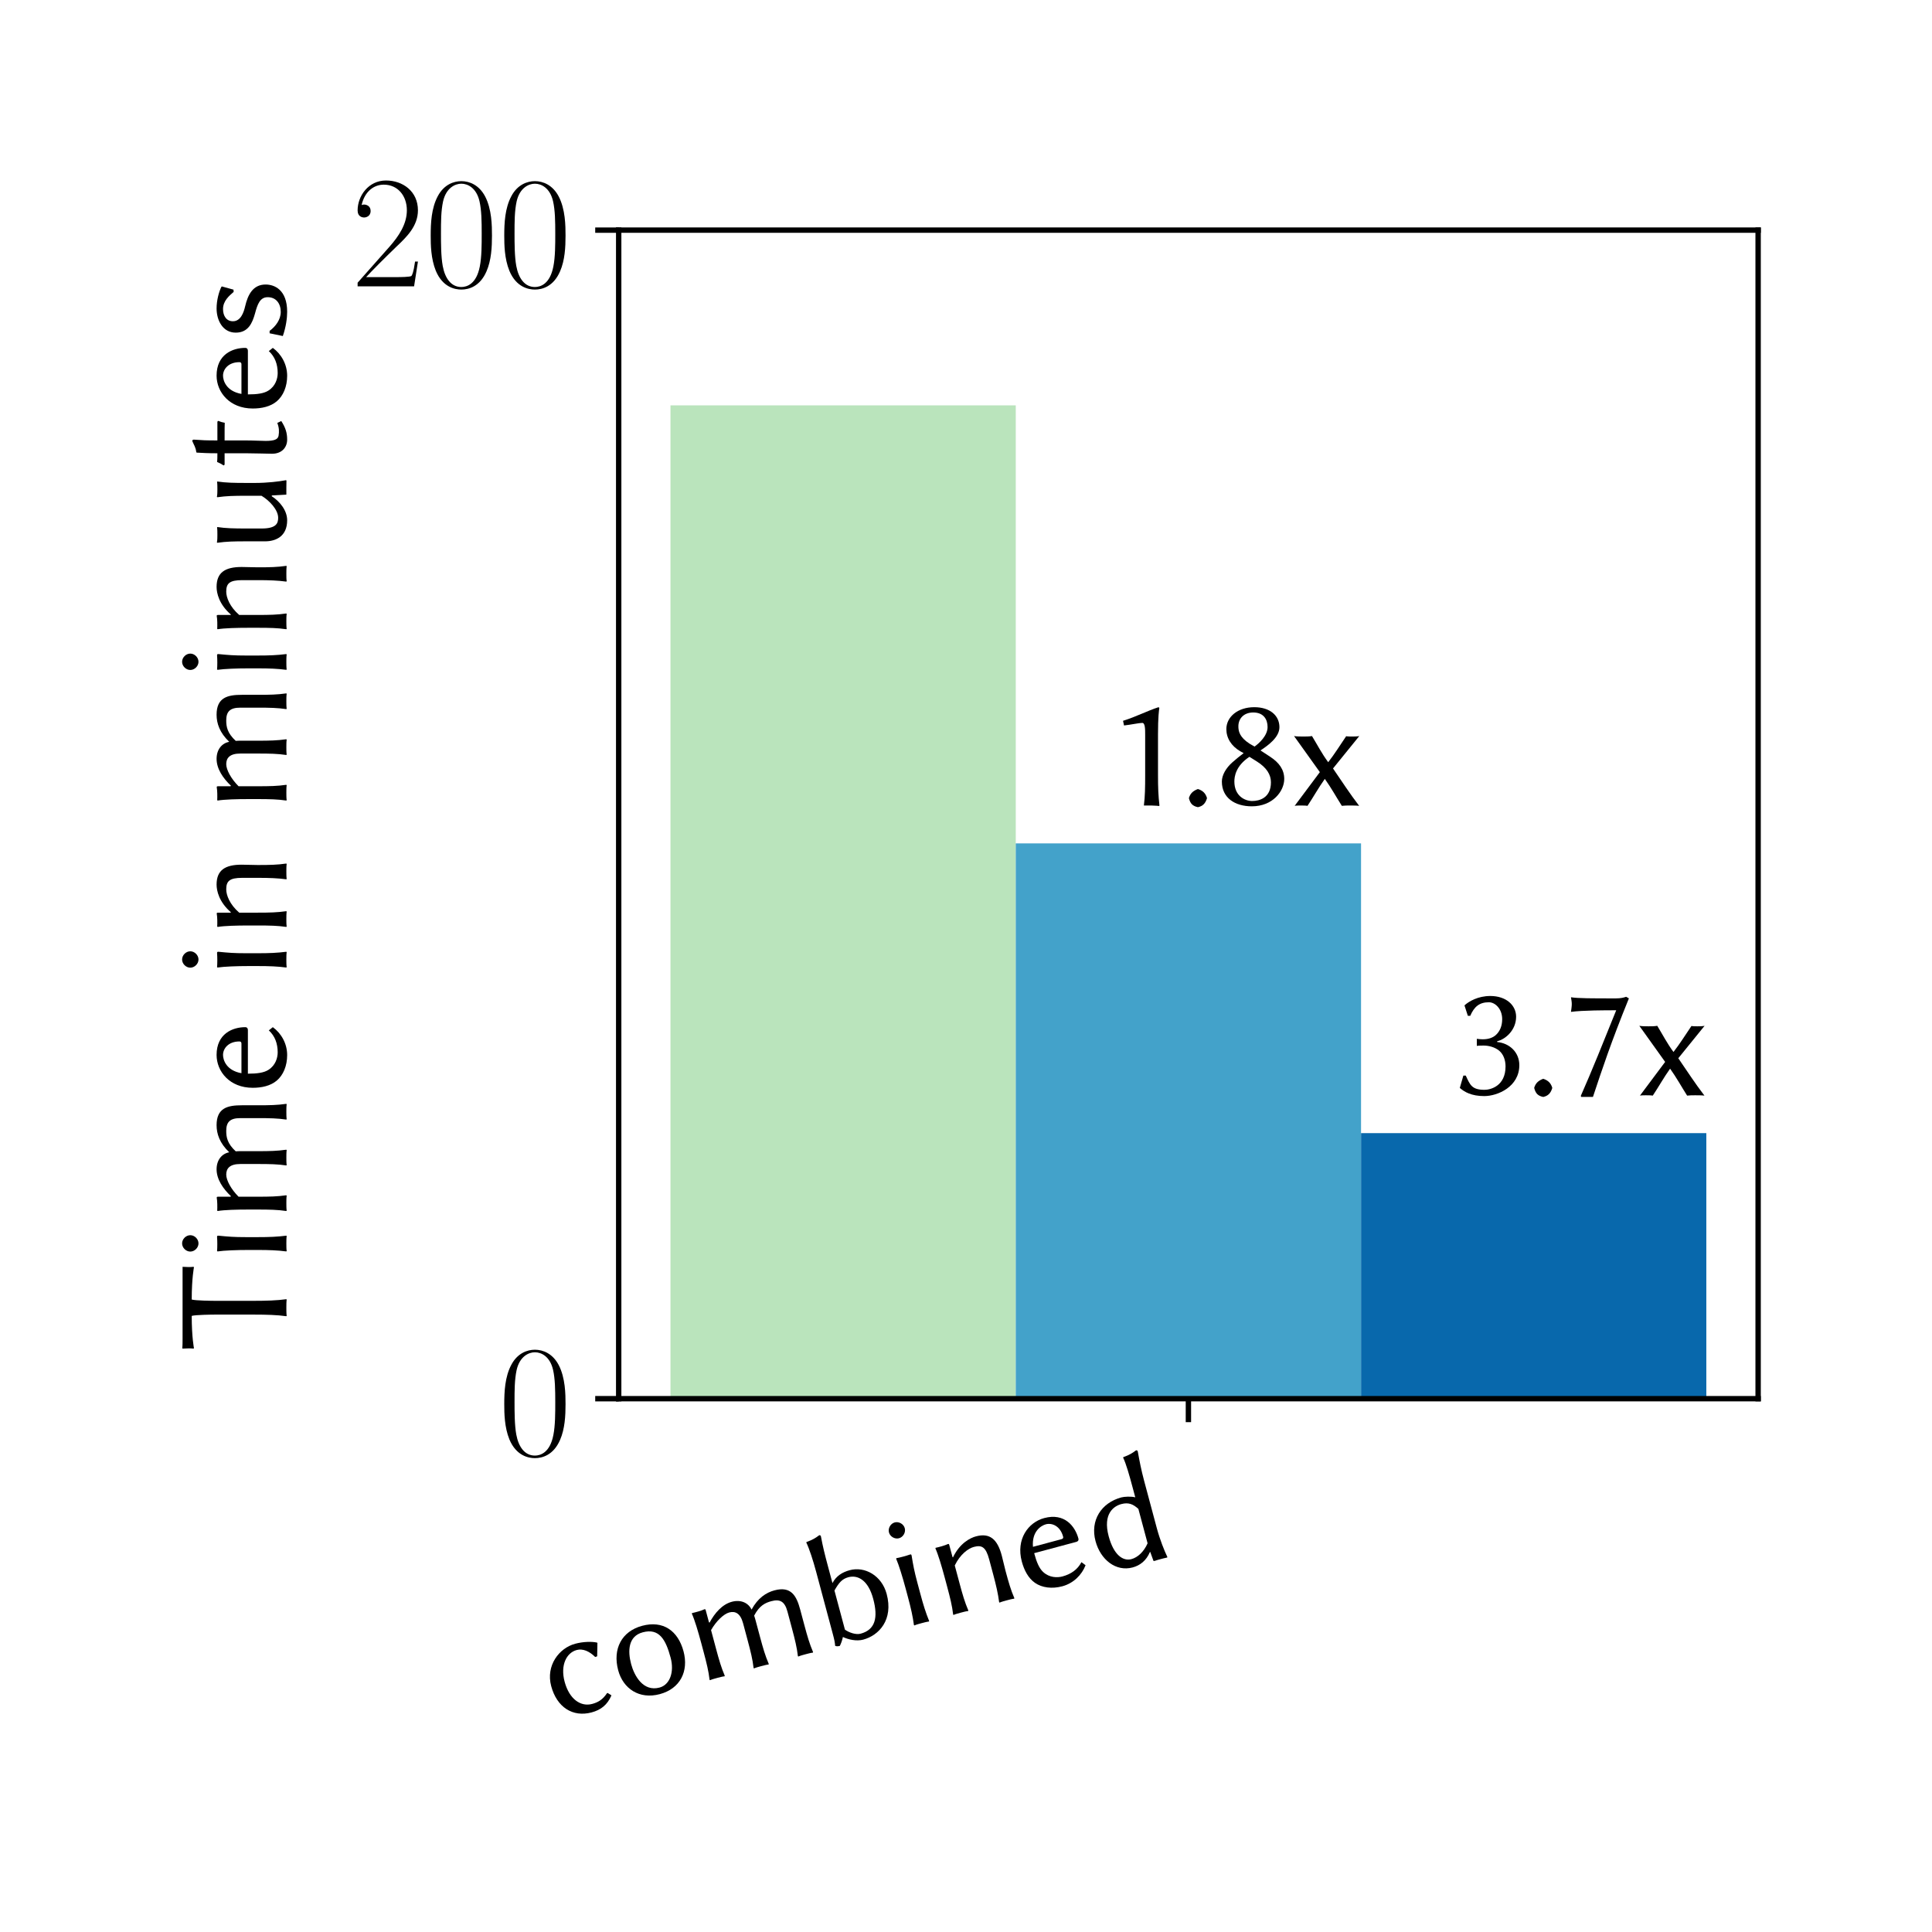
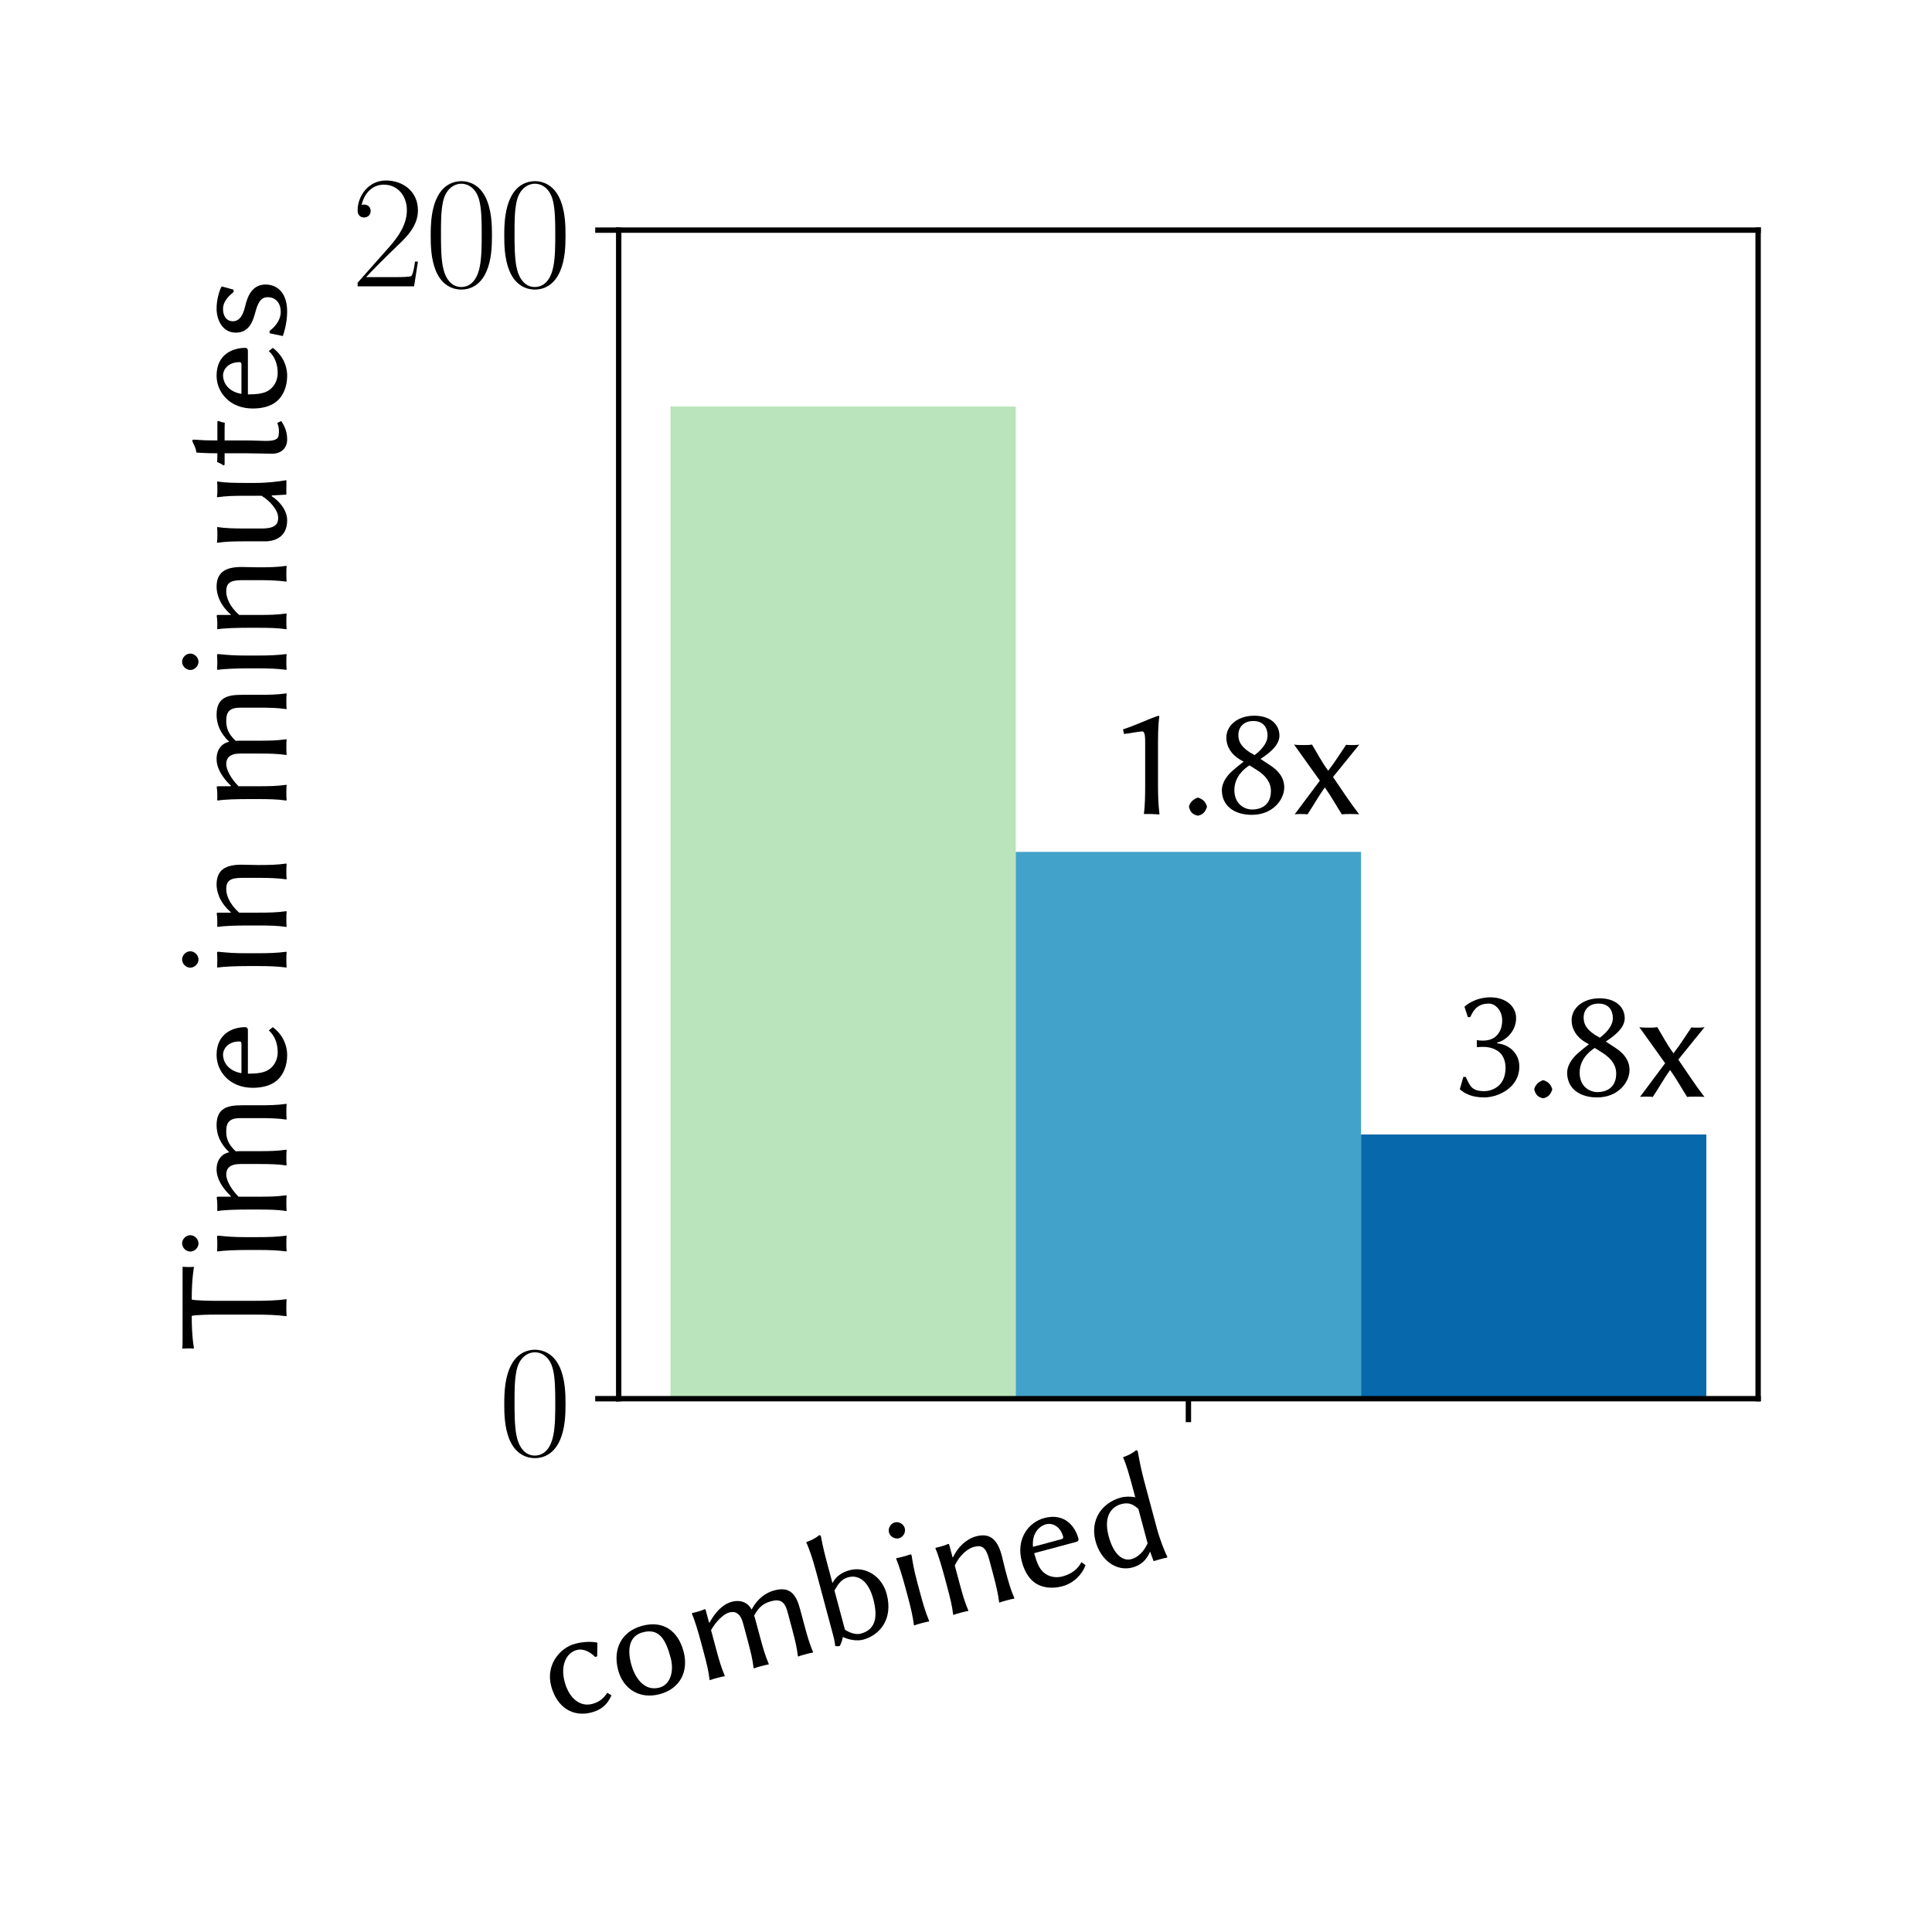
<svg xmlns="http://www.w3.org/2000/svg" xmlns:xlink="http://www.w3.org/1999/xlink" width="288pt" height="288pt" viewBox="0 0 288 288" version="1.1">
  <defs>
    <style type="text/css">*{stroke-linejoin: round; stroke-linecap: butt}</style>
  </defs>
  <g id="figure_1">
    <g id="patch_1">
      <path d="M 0 288  L 288 288  L 288 0  L 0 0  z " style="fill: #ffffff" />
    </g>
    <g id="axes_1">
      <g id="patch_2">
        <path d="M 92.227 208.5  L 262.08 208.5  L 262.08 34.304  L 92.227 34.304  z " style="fill: #ffffff" />
      </g>
      <g id="patch_3">
-         <path d="M 99.948 208.5  L 151.418 208.5  L 151.418 60.429  L 99.948 60.429  z " clip-path="url(#p533d989ad4)" style="fill: #bae4bc" />
+         <path d="M 99.948 208.5  L 151.418 208.5  L 151.418 60.59  L 99.948 60.59  z " clip-path="url(#pb427ff496a)" style="fill: #bae4bc" />
      </g>
      <g id="patch_4">
-         <path d="M 151.418 208.5  L 202.889 208.5  L 202.889 125.719  L 151.418 125.719  z " clip-path="url(#p533d989ad4)" style="fill: #43a2ca" />
+         <path d="M 151.418 208.5  L 202.889 208.5  L 202.889 126.989  L 151.418 126.989  z " clip-path="url(#pb427ff496a)" style="fill: #43a2ca" />
      </g>
      <g id="patch_5">
-         <path d="M 202.889 208.5  L 254.359 208.5  L 254.359 168.915  L 202.889 168.915  z " clip-path="url(#p533d989ad4)" style="fill: #0868ac" />
+         <path d="M 202.889 208.5  L 254.359 208.5  L 254.359 169.114  L 202.889 169.114  z " clip-path="url(#pb427ff496a)" style="fill: #0868ac" />
      </g>
      <g id="matplotlib.axis_1">
        <g id="xtick_1">
          <g id="line2d_1">
            <defs>
-               <path id="m0e1def99a7" d="M 0 0  L 0 3.5  " style="stroke: #000000; stroke-width: 0.8" />
+               <path id="me76cf6a8a3" d="M 0 0  L 0 3.5  " style="stroke: #000000; stroke-width: 0.8" />
            </defs>
            <g>
-               <use xlink:href="#m0e1def99a7" x="177.154" y="208.5" style="stroke: #000000; stroke-width: 0.8" />
+               <use xlink:href="#me76cf6a8a3" x="177.154" y="208.5" style="stroke: #000000; stroke-width: 0.8" />
            </g>
          </g>
          <g id="text_1">
            <g transform="translate(82.64091 256.6294) rotate(-15) scale(0.24 -0.24)">
              <defs>
                <path id="LinBiolinumT-63" d="M 1600 2527  C 1850 2527 2074 2352 2240 2066  L 2323 2073  L 2470 2585  L 2458 2604  C 2259 2707 1926 2784 1606 2784  C 941 2784 243 2250 243 1398  C 243 526 749 -32 1530 -32  C 1914 -32 2214 95 2470 420  L 2349 551  L 2323 551  C 2080 339 1875 289 1638 289  C 1171 289 806 700 806 1429  C 806 2116 1178 2527 1600 2527  z " transform="scale(0.015625)" />
                <path id="LinBiolinumT-6f" d="M 243 1316  C 243 563 749 -32 1600 -32  C 2445 -32 2957 551 2957 1373  C 2957 2226 2490 2784 1626 2784  C 787 2784 243 2207 243 1316  z M 1581 2527  C 2259 2527 2394 2015 2394 1260  C 2394 668 2086 224 1658 224  C 979 224 806 942 806 1423  C 806 1966 979 2527 1581 2527  z " transform="scale(0.015625)" />
                <path id="LinBiolinumT-6d" d="M 1037 2231  L 1037 2717  C 1037 2765 1030 2778 998 2778  C 858 2752 627 2752 480 2759  L 467 2739  C 512 2466 525 1981 525 1503  L 525 1152  C 525 675 518 350 467 6  L 480 -13  C 557 0 704 0 781 0  C 858 0 1005 0 1082 -13  L 1094 6  C 1043 366 1037 662 1037 1142  L 1037 1907  C 1338 2209 1696 2399 1920 2399  C 2163 2399 2342 2260 2342 1837  L 2342 1142  C 2342 668 2336 347 2285 6  L 2298 -13  C 2374 0 2522 0 2598 0  C 2675 0 2822 0 2899 -13  L 2912 6  C 2861 366 2854 662 2854 1142  L 2854 1780  C 2854 1868 2854 1944 2848 2020  C 3155 2355 3411 2399 3661 2399  C 4006 2399 4173 2260 4173 1837  L 4173 1142  C 4173 668 4166 347 4115 6  L 4128 -13  C 4205 0 4352 0 4429 0  C 4506 0 4653 0 4730 -13  L 4742 6  C 4691 367 4685 664 4685 1144  L 4685 1778  C 4685 2341 4582 2784 3891 2784  C 3546 2784 3174 2662 2810 2279  C 2752 2586 2490 2784 2131 2784  C 1734 2784 1357 2529 1056 2210  L 1037 2231  z " transform="scale(0.015625)" />
                <path id="LinBiolinumT-62" d="M 1037 542  L 1037 2159  C 1286 2408 1446 2527 1709 2527  C 2099 2527 2445 2215 2445 1435  C 2445 661 2208 224 1600 224  C 1402 224 1165 386 1037 542  z M 1037 3176  C 1037 3650 1043 3989 1075 4381  C 1075 4425 1056 4445 1018 4445  C 858 4381 723 4336 461 4316  L 448 4297  C 499 4025 525 3558 525 3077  L 525 493  C 525 247 518 158 493 19  C 531 -19 608 -32 672 -32  C 742 45 819 153 883 280  C 1069 121 1363 -32 1638 -32  C 2291 -32 3014 420 3014 1486  C 3014 2250 2458 2784 1837 2784  C 1530 2784 1254 2701 1037 2465  L 1037 3176  z " transform="scale(0.015625)" />
                <path id="LinBiolinumT-69" d="M 512 3833  C 512 3660 666 3506 838 3506  C 1011 3506 1165 3660 1165 3833  C 1165 4006 1011 4160 838 4160  C 666 4160 512 4006 512 3833  z M 576 1506  L 576 1155  C 576 676 563 351 518 6  L 531 -13  C 608 0 755 0 832 0  C 909 0 1056 0 1133 -13  L 1146 6  C 1101 370 1088 670 1088 1155  L 1088 1609  C 1088 2088 1107 2318 1146 2707  C 1146 2759 1139 2765 1088 2765  C 941 2752 666 2752 531 2765  L 518 2745  C 557 2471 576 1985 576 1506  z " transform="scale(0.015625)" />
                <path id="LinBiolinumT-6e" d="M 2944 1144  C 2944 1348 2957 1581 2957 1784  C 2957 2442 2739 2784 2163 2784  C 1920 2784 1466 2688 1056 2210  L 1043 2231  L 1043 2717  C 1043 2765 1037 2778 1005 2778  C 864 2752 634 2752 486 2759  L 474 2739  C 518 2466 531 1981 531 1503  L 531 1152  C 531 675 525 350 474 6  L 486 -13  C 563 0 710 0 787 0  C 864 0 1011 0 1088 -13  L 1101 6  C 1050 366 1043 662 1043 1142  L 1043 1881  C 1370 2260 1741 2399 1971 2399  C 2298 2399 2432 2273 2432 1761  L 2432 1142  C 2432 668 2419 347 2374 6  L 2387 -13  C 2464 0 2611 0 2688 0  C 2765 0 2912 0 2989 -13  L 3002 6  C 2950 367 2944 664 2944 1144  z " transform="scale(0.015625)" />
                <path id="LinBiolinumT-65" d="M 800 1792  C 909 2399 1331 2527 1530 2527  C 1786 2527 2067 2311 2067 1874  C 2067 1821 2042 1792 1978 1792  L 800 1792  z M 2509 700  C 2285 456 1984 346 1632 346  C 1414 346 1114 431 934 715  C 819 895 781 1160 781 1535  L 2522 1535  C 2592 1535 2637 1572 2637 1638  C 2637 2147 2374 2784 1530 2784  C 870 2784 218 2263 218 1341  C 218 984 294 633 506 382  C 723 124 1094 -32 1523 -32  C 1984 -32 2394 205 2637 540  L 2509 700  z " transform="scale(0.015625)" />
                <path id="LinBiolinumT-64" d="M 2310 744  C 2080 457 1786 301 1523 301  C 1178 301 883 638 883 1417  C 883 2352 1395 2527 1702 2527  C 2003 2527 2157 2402 2310 2165  L 2310 744  z M 2310 384  L 2323 384  L 2355 12  C 2355 -1 2374 -7 2413 -7  C 2496 0 2541 0 2637 0  C 2714 0 2835 0 2918 -7  L 2931 12  C 2880 285 2822 754 2822 1230  L 2822 3187  C 2822 3656 2848 3986 2880 4381  C 2880 4425 2861 4445 2822 4445  C 2662 4381 2528 4336 2266 4316  L 2253 4297  C 2304 4021 2310 3547 2310 3060  L 2310 2643  C 2163 2726 1901 2784 1773 2784  C 941 2784 326 2219 326 1366  C 326 595 794 -32 1485 -32  C 1792 -32 2080 89 2310 384  z " transform="scale(0.015625)" />
              </defs>
              <use xlink:href="#LinBiolinumT-63" transform="scale(0.996264)" />
              <use xlink:href="#LinBiolinumT-6f" transform="translate(42.73971 0) scale(0.996264)" />
              <use xlink:href="#LinBiolinumT-6d" transform="translate(92.5529 0) scale(0.996264)" />
              <use xlink:href="#LinBiolinumT-62" transform="translate(172.9514 0) scale(0.996264)" />
              <use xlink:href="#LinBiolinumT-69" transform="translate(223.1631 0) scale(0.996264)" />
              <use xlink:href="#LinBiolinumT-6e" transform="translate(249.066 0) scale(0.996264)" />
              <use xlink:href="#LinBiolinumT-65" transform="translate(302.7646 0) scale(0.996264)" />
              <use xlink:href="#LinBiolinumT-64" transform="translate(348.5927 0) scale(0.996264)" />
            </g>
          </g>
        </g>
      </g>
      <g id="matplotlib.axis_2">
        <g id="ytick_1">
          <g id="line2d_2">
            <defs>
-               <path id="mdd46154630" d="M 0 0  L -3.5 0  " style="stroke: #000000; stroke-width: 0.8" />
+               <path id="mbbeb2d1de1" d="M 0 0  L -3.5 0  " style="stroke: #000000; stroke-width: 0.8" />
            </defs>
            <g>
-               <use xlink:href="#mdd46154630" x="92.227" y="208.5" style="stroke: #000000; stroke-width: 0.8" />
+               <use xlink:href="#mbbeb2d1de1" x="92.227" y="208.5" style="stroke: #000000; stroke-width: 0.8" />
            </g>
          </g>
          <g id="text_2">
            <g transform="translate(74.26139 216.8839) scale(0.24 -0.24)">
              <defs>
                <path id="CMR17-30" d="M 2688 2025  C 2688 2416 2682 3080 2413 3591  C 2176 4039 1798 4198 1466 4198  C 1158 4198 768 4058 525 3597  C 269 3118 243 2524 243 2025  C 243 1661 250 1106 448 619  C 723 -39 1216 -128 1466 -128  C 1760 -128 2208 -7 2470 600  C 2662 1042 2688 1559 2688 2025  z M 1466 -26  C 1056 -26 813 325 723 812  C 653 1188 653 1738 653 2096  C 653 2588 653 2997 736 3387  C 858 3929 1216 4096 1466 4096  C 1728 4096 2067 3923 2189 3400  C 2272 3036 2278 2607 2278 2096  C 2278 1680 2278 1169 2202 792  C 2067 95 1690 -26 1466 -26  z " transform="scale(0.015625)" />
              </defs>
              <use xlink:href="#CMR17-30" transform="scale(0.996264)" />
            </g>
          </g>
        </g>
        <g id="ytick_2">
          <g id="line2d_3">
            <g>
-               <use xlink:href="#mdd46154630" x="92.227" y="34.304" style="stroke: #000000; stroke-width: 0.8" />
+               <use xlink:href="#mbbeb2d1de1" x="92.227" y="34.304" style="stroke: #000000; stroke-width: 0.8" />
            </g>
          </g>
          <g id="text_3">
            <g transform="translate(52.32997 42.68713) scale(0.24 -0.24)">
              <defs>
                <path id="CMR17-32" d="M 2669 989  L 2554 989  C 2490 536 2438 459 2413 420  C 2381 369 1920 369 1830 369  L 602 369  C 832 619 1280 1072 1824 1597  C 2214 1967 2669 2402 2669 3035  C 2669 3790 2067 4224 1395 4224  C 691 4224 262 3604 262 3030  C 262 2780 448 2748 525 2748  C 589 2748 781 2787 781 3010  C 781 3207 614 3264 525 3264  C 486 3264 448 3258 422 3245  C 544 3790 915 4058 1306 4058  C 1862 4058 2227 3617 2227 3035  C 2227 2479 1901 2000 1536 1584  L 262 146  L 262 0  L 2515 0  L 2669 989  z " transform="scale(0.015625)" />
              </defs>
              <use xlink:href="#CMR17-32" transform="scale(0.996264)" />
              <use xlink:href="#CMR17-30" transform="translate(45.69048 0) scale(0.996264)" />
              <use xlink:href="#CMR17-30" transform="translate(91.38095 0) scale(0.996264)" />
            </g>
          </g>
        </g>
        <g id="text_4">
          <g transform="translate(42.68713 201.394) rotate(-90) scale(0.24 -0.24)">
            <defs>
              <path id="LinBiolinumT-54" d="M 1453 2854  L 1453 1286  C 1453 806 1440 351 1389 6  L 1402 -13  C 1478 0 1651 0 1728 0  C 1805 0 1978 0 2054 -13  L 2067 6  C 2016 371 2003 806 2003 1286  L 2003 2854  C 2003 2963 2010 3622 2054 3776  C 2912 3776 3347 3686 3347 3686  L 3360 3712  C 3347 3809 3347 3958 3360 4141  L 3347 4141  C 3245 4141 3098 4141 2963 4141  L 493 4141  C 358 4141 211 4141 109 4154  L 96 4135  C 109 3955 109 3808 96 3712  L 109 3686  C 109 3686 544 3776 1402 3776  C 1446 3622 1453 2963 1453 2854  z " transform="scale(0.015625)" />
              <path id="LinBiolinumT-75" d="M 2336 590  L 2362 571  L 2394 0  C 2394 0 2400 0 2419 0  C 2502 0 2579 0 2675 0  C 2752 0 2874 0 2957 -4  L 2970 15  C 2918 290 2861 761 2861 1240  L 2861 1604  C 2861 2082 2867 2415 2918 2752  L 2906 2765  C 2829 2752 2682 2752 2605 2752  C 2528 2752 2381 2752 2304 2772  L 2291 2752  C 2342 2392 2349 2094 2349 1613  L 2349 992  C 2157 669 1786 327 1472 327  C 1254 327 1043 397 1043 986  L 1043 1613  C 1043 2088 1050 2417 1101 2752  L 1088 2765  C 1011 2752 864 2752 787 2752  C 710 2752 563 2752 486 2772  L 474 2752  C 525 2391 531 2092 531 1611  L 531 849  C 531 412 736 -32 1370 -32  C 1766 -32 2125 263 2336 590  z " transform="scale(0.015625)" />
              <path id="LinBiolinumT-74" d="M 608 2752  C 480 2752 339 2752 262 2765  C 218 2663 186 2599 122 2502  L 154 2464  C 262 2464 461 2464 608 2464  L 608 1599  C 608 1219 589 764 589 575  C 589 164 858 -32 1152 -32  C 1421 -32 1626 31 1894 203  L 1818 361  C 1619 285 1472 285 1312 310  C 1158 335 1101 487 1101 828  C 1101 1018 1120 1289 1120 1668  L 1120 2464  L 1363 2464  C 1517 2464 1741 2464 1824 2458  C 1843 2561 1862 2624 1901 2720  L 1869 2752  C 1754 2752 1568 2752 1421 2752  L 1120 2752  C 1120 3233 1126 3317 1152 3689  C 1152 3734 1133 3753 1094 3753  C 934 3689 858 3618 646 3593  L 634 3573  C 621 3349 608 3124 608 2752  z " transform="scale(0.015625)" />
              <path id="LinBiolinumT-73" d="M 320 668  L 211 141  C 576 13 934 -32 1178 -32  C 2061 -32 2266 481 2266 826  C 2266 1338 1850 1539 1395 1645  C 1152 1701 800 1820 800 2133  C 800 2389 1011 2527 1286 2527  C 1619 2527 1824 2271 1971 2103  L 2061 2109  L 2189 2572  L 2176 2591  C 1990 2687 1638 2784 1312 2784  C 838 2784 346 2539 346 2020  C 346 1520 730 1357 1114 1250  C 1485 1151 1760 1050 1760 744  C 1760 412 1510 224 1171 224  C 864 224 595 428 416 668  L 320 668  z " transform="scale(0.015625)" />
            </defs>
            <use xlink:href="#LinBiolinumT-54" transform="scale(0.996264)" />
            <use xlink:href="#LinBiolinumT-69" transform="translate(53.79824 0) scale(0.996264)" />
            <use xlink:href="#LinBiolinumT-6d" transform="translate(79.70112 0) scale(0.996264)" />
            <use xlink:href="#LinBiolinumT-65" transform="translate(160.0996 0) scale(0.996264)" />
            <use xlink:href="#LinBiolinumT-69" transform="translate(230.137 0) scale(0.996264)" />
            <use xlink:href="#LinBiolinumT-6e" transform="translate(256.0399 0) scale(0.996264)" />
            <use xlink:href="#LinBiolinumT-6d" transform="translate(334.6451 0) scale(0.996264)" />
            <use xlink:href="#LinBiolinumT-69" transform="translate(415.0436 0) scale(0.996264)" />
            <use xlink:href="#LinBiolinumT-6e" transform="translate(440.9465 0) scale(0.996264)" />
            <use xlink:href="#LinBiolinumT-75" transform="translate(494.645 0) scale(0.996264)" />
            <use xlink:href="#LinBiolinumT-74" transform="translate(548.1444 0) scale(0.996264)" />
            <use xlink:href="#LinBiolinumT-65" transform="translate(582.0174 0) scale(0.996264)" />
            <use xlink:href="#LinBiolinumT-73" transform="translate(627.1481 0) scale(0.996264)" />
          </g>
        </g>
      </g>
      <g id="patch_6">
        <path d="M 92.227 208.5  L 92.227 34.304  " style="fill: none; stroke: #000000; stroke-width: 0.8; stroke-linejoin: miter; stroke-linecap: square" />
      </g>
      <g id="patch_7">
        <path d="M 262.08 208.5  L 262.08 34.304  " style="fill: none; stroke: #000000; stroke-width: 0.8; stroke-linejoin: miter; stroke-linecap: square" />
      </g>
      <g id="patch_8">
        <path d="M 92.227 208.5  L 262.08 208.5  " style="fill: none; stroke: #000000; stroke-width: 0.8; stroke-linejoin: miter; stroke-linecap: square" />
      </g>
      <g id="patch_9">
        <path d="M 92.227 34.304  L 262.08 34.304  " style="fill: none; stroke: #000000; stroke-width: 0.8; stroke-linejoin: miter; stroke-linecap: square" />
      </g>
      <g id="text_5">
-         <g transform="translate(164.8283 120.0763) scale(0.24 -0.24)">
+         <g transform="translate(164.8283 121.3463) scale(0.24 -0.24)">
          <defs>
            <path id="LinBiolinumT-31" d="M 2086 1214  L 2086 2845  C 2086 3539 2125 3796 2138 3886  C 2138 3918 2118 3918 2093 3918  C 1677 3784 1190 3534 691 3380  L 730 3194  C 1018 3226 1331 3296 1459 3296  C 1574 3296 1574 3040 1574 2808  L 1574 1214  C 1574 713 1568 367 1523 0  L 1530 0  C 1530 0 1709 0 1824 0  C 1952 0 2131 -19 2131 -19  L 2144 0  C 2099 386 2086 707 2086 1214  z " transform="scale(0.015625)" />
            <path id="LinBiolinumT-2e" d="M 346 282  C 403 71 493 -19 691 -64  L 717 -64  C 896 -19 998 77 1062 282  L 1062 308  C 1005 487 902 590 717 654  L 691 654  C 499 577 403 481 346 308  L 346 282  z " transform="scale(0.015625)" />
            <path id="LinBiolinumT-38" d="M 1504 3712  C 1920 3712 2074 3430 2074 3131  C 2074 2786 1734 2479 1555 2352  L 1357 2466  C 954 2728 909 2964 909 3162  C 909 3463 1120 3712 1504 3712  z M 2547 3125  C 2547 3584 2176 3923 1542 3923  C 890 3923 429 3540 429 3048  C 429 2690 627 2371 992 2160  L 1120 2090  C 960 1968 832 1866 672 1725  C 410 1495 250 1208 250 958  C 250 307 768 -32 1446 -32  C 2285 -32 2739 576 2739 1061  C 2739 1431 2534 1712 2182 1942  L 1792 2198  C 2080 2389 2547 2715 2547 3125  z M 1459 180  C 1165 180 749 384 749 959  C 749 1151 800 1579 1350 1943  L 1645 1758  C 2042 1509 2208 1228 2208 927  C 2208 307 1754 180 1459 180  z " transform="scale(0.015625)" />
            <path id="LinBiolinumT-78" d="M 1184 1332  L 179 -13  C 243 0 346 0 410 0  C 474 0 627 0 691 -13  C 934 351 1126 704 1382 1062  C 1638 704 1830 351 2061 -13  C 2157 0 2285 0 2387 0  C 2483 0 2656 0 2752 -13  C 2368 486 2054 979 1709 1478  L 2758 2772  C 2675 2752 2534 2752 2470 2752  C 2400 2752 2298 2752 2234 2765  C 1990 2409 1786 2072 1517 1728  C 1261 2074 1088 2414 870 2772  C 762 2752 634 2752 525 2752  C 422 2752 256 2752 154 2772  L 1184 1332  z " transform="scale(0.015625)" />
          </defs>
          <use xlink:href="#LinBiolinumT-31" transform="scale(0.996264)" />
          <use xlink:href="#LinBiolinumT-2e" transform="translate(46.32629 0) scale(0.996264)" />
          <use xlink:href="#LinBiolinumT-38" transform="translate(68.24411 0) scale(0.996264)" />
          <use xlink:href="#LinBiolinumT-78" transform="translate(114.5704 0) scale(0.996264)" />
        </g>
      </g>
      <g id="text_6">
-         <g transform="translate(216.2988 163.2719) scale(0.24 -0.24)">
+         <g transform="translate(216.2988 163.4713) scale(0.24 -0.24)">
          <defs>
            <path id="LinBiolinumT-33" d="M 1338 218  C 832 218 762 411 589 785  L 493 785  L 352 296  L 371 277  C 538 136 813 -32 1325 -32  C 1869 -32 2726 345 2726 1202  C 2726 1716 2336 2079 1843 2125  L 1843 2157  C 2176 2233 2598 2603 2598 3134  C 2598 3592 2202 3962 1568 3962  C 1075 3962 717 3745 557 3604  L 538 3585  L 672 3171  L 768 3171  C 922 3527 1126 3712 1510 3712  C 1760 3712 2042 3451 2042 3037  C 2042 2756 1946 2553 1798 2413  C 1670 2292 1485 2234 1267 2234  C 1190 2234 1120 2241 1030 2253  L 1030 1971  C 1107 1984 1242 1984 1299 1984  C 1504 1984 1747 1925 1926 1776  C 2093 1632 2176 1404 2176 1150  C 2176 361 1568 218 1338 218  z " transform="scale(0.015625)" />
-             <path id="LinBiolinumT-37" d="M 2208 3392  C 1709 2152 1222 938 794 -26  L 813 -64  L 1280 -64  C 1645 1034 1997 2104 2714 3866  L 2605 3930  C 2509 3898 2394 3866 2195 3866  C 1242 3866 678 3866 403 3911  C 416 3815 435 3738 435 3642  C 435 3547 416 3425 403 3328  C 870 3392 1792 3392 2208 3392  z " transform="scale(0.015625)" />
          </defs>
          <use xlink:href="#LinBiolinumT-33" transform="scale(0.996264)" />
          <use xlink:href="#LinBiolinumT-2e" transform="translate(46.32629 0) scale(0.996264)" />
-           <use xlink:href="#LinBiolinumT-37" transform="translate(68.24411 0) scale(0.996264)" />
+           <use xlink:href="#LinBiolinumT-38" transform="translate(68.24411 0) scale(0.996264)" />
          <use xlink:href="#LinBiolinumT-78" transform="translate(114.5704 0) scale(0.996264)" />
        </g>
      </g>
    </g>
  </g>
  <defs>
-     <clipPath id="p533d989ad4">
+     <clipPath id="pb427ff496a">
      <rect x="92.227" y="34.304" width="169.853" height="174.197" />
    </clipPath>
  </defs>
</svg>
